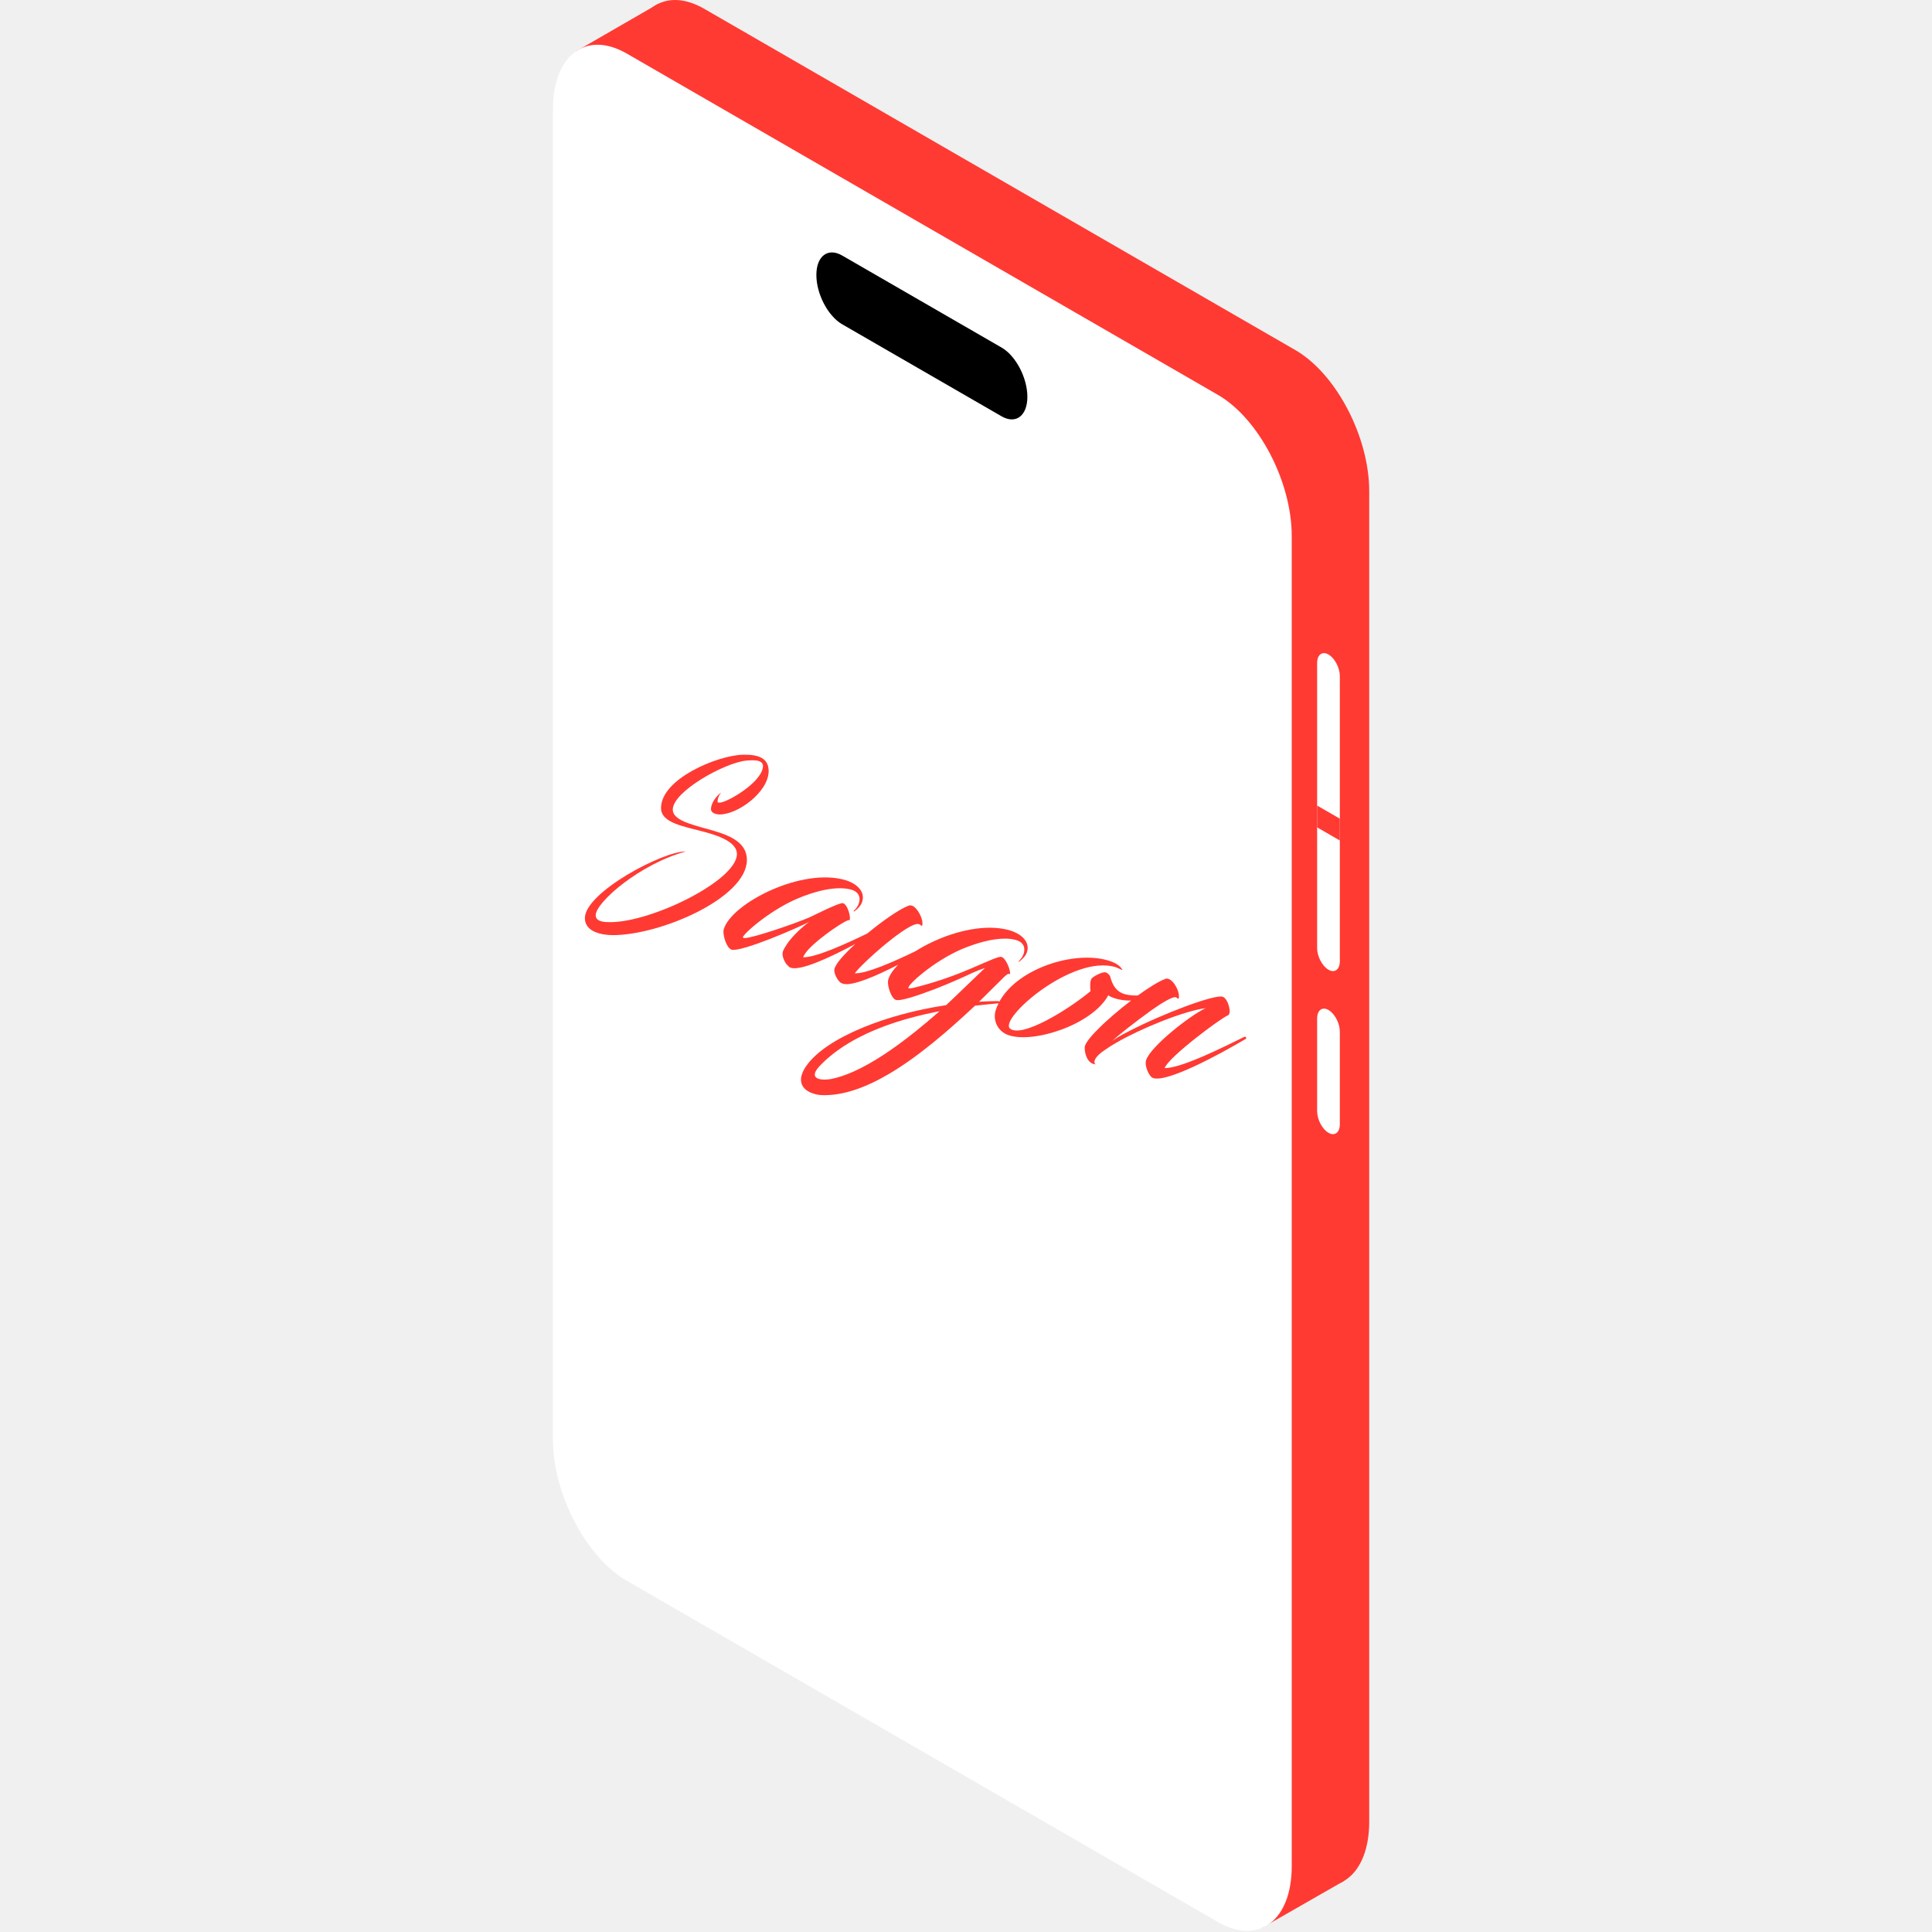
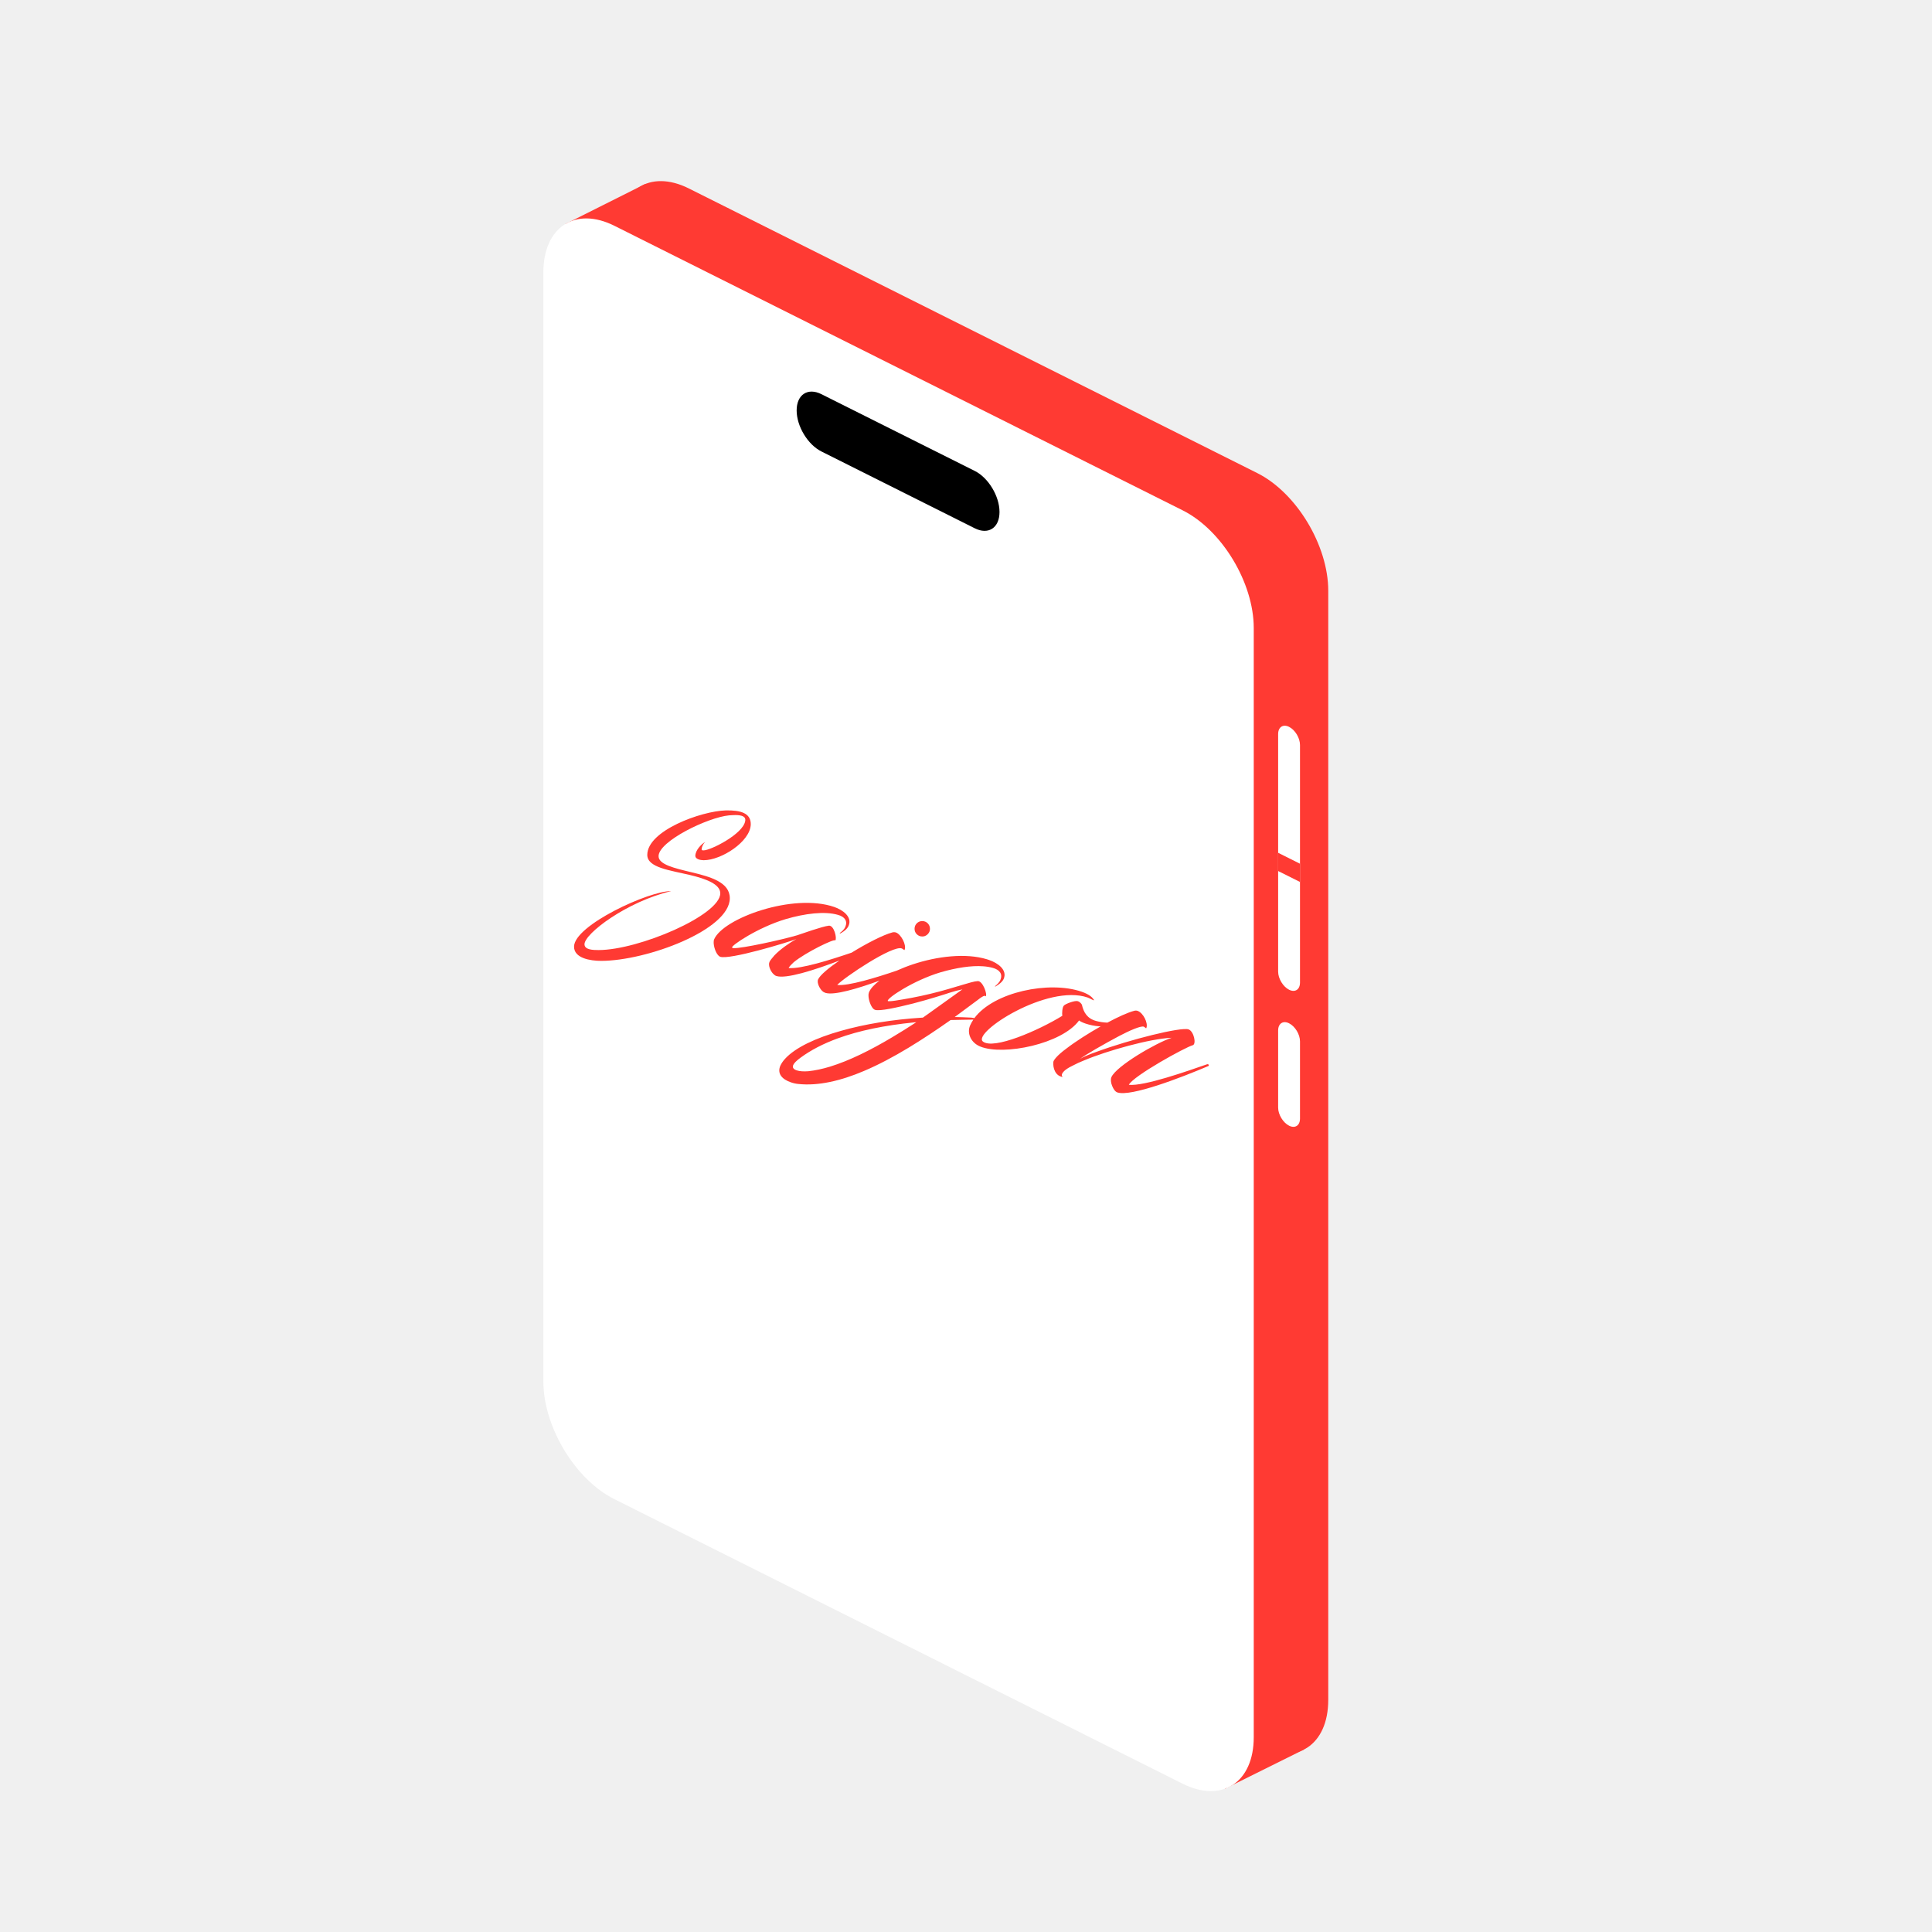
- <svg xmlns="http://www.w3.org/2000/svg" width="64px" height="64px" viewBox="0 0 1024 1024" class="icon" version="1.1" fill="#000000">
-   <g id="SVGRepo_bgCarrier" stroke-width="0" />
-   <g id="SVGRepo_tracerCarrier" stroke-linecap="round" stroke-linejoin="round" />
-   <g id="SVGRepo_iconCarrier">
-     <path d="M725.719 260.365c0-28.813-17.549-62.337-39.159-74.816L373.308 4.69C351.691-7.782 334.149 5.481 334.149 34.294v705.02c0 28.813 17.542 62.337 39.159 74.816l313.252 180.852c21.61 12.479 39.159-0.784 39.159-29.597V260.365z" fill="#ff3a33" />
-     <path d="M349.022 1.935L305.23 27.232l58.46 19.336 31.998-28.954L349.022 1.935zM668.686 1021.931l43.778-25.063-27.817-15.932-15.96 40.995z" fill="#ff3a33" />
-     <path d="M684.646 284.079c0-28.813-17.549-62.337-39.159-74.816L332.235 28.404C310.618 15.932 293.076 29.195 293.076 58.008v705.013c0 28.82 17.542 62.344 39.159 74.816l313.252 180.86c21.61 12.479 39.159-0.784 39.159-29.604V284.079z" fill="#FFFFFF" />
-     <path d="M668.686 288.521c0-26.398-16.073-57.118-35.875-68.551L345.773 54.251c-19.802-11.433-35.875 0.72-35.875 27.125v675.162c0 26.398 16.073 57.118 35.875 68.551L632.811 990.808c19.802 11.433 35.875-0.72 35.875-27.125V288.521z" fill="#FFFFFF" />
-     <path d="M710.14 358.393c0-4.428-2.698-9.583-6.017-11.497-3.319-1.921-6.017 0.12-6.017 4.548v151.036c0 4.428 2.698 9.583 6.017 11.497 3.319 1.921 6.017-0.12 6.017-4.548V358.393zM710.14 546.809c0-4.428-2.698-9.576-6.017-11.497-3.319-1.914-6.017 0.127-6.017 4.555v49.046c0 4.428 2.698 9.576 6.017 11.497 3.319 1.914 6.017-0.12 6.017-4.548v-49.053z" fill="#FFFFFF" />
-     <path d="M710.14 433.908l-12.034-6.942v11.561l12.034 6.949v-11.568z" fill="#ff3a33" />
-     <path d="M544.528 210.323c0-10.056-6.123-21.758-13.665-26.108l-84.498-48.785c-7.542-4.357-13.672 0.275-13.672 10.332 0 10.056 6.13 21.758 13.672 26.108l84.498 48.785c7.542 4.357 13.665-0.268 13.665-10.332z" />
-     <path transform="translate(310, 400), scale(0.2)" fill="#ff3a33" width="20" height="20" d="M323.5,196.6c-46.5-12.9-90.6-24.4-90.6-51.1c0-47.4,135.3-123.3,194.2-129.8c6-0.4,12-0.9,17-0.9  c17.5,0,29.9,4.1,27.6,18.9c-6,41.9-95.7,93.4-114.6,93.4c-2.8,0-5.5,0-5.5-2.8c0-6.4,2.8-16.1,9.7-23.9  c-9.2,5.5-27.1,25.3-27.1,44.2c0,10.1,13.8,13.8,23,13.8c48.8,0,128.8-59.4,129.8-114.1c0.5-35.4-27.6-45.5-69.4-44.2  c-67.2,2.3-215.8,64-215.8,141.3c0,40.5,62.6,48.8,117.8,64c45.1,12.4,83.3,29.4,83.3,58c0,69.5-224.6,180.4-335.5,180.4  c-14.7,0-38.7-0.5-38.7-18.4c0-34,116.9-135.7,238.8-168.9C208,255,0,365,0,433.1c0,36.4,44.2,45.1,74.5,45.1  c125.6,0,354.8-98.5,354.8-199.2C429.3,227.9,375.5,210.9,323.5,196.6z" />
-     <path transform="translate(290, 340), scale(2.7) rotate(17)" d="M153.566 34.21C150.448 37.135 143.477 43.811 140.407 44.64C140.505 42.349 148.059 32.066 149.277 31.091C149.913 30.555 148.352 27.923 147.182 27.923C145.525 27.923 136.948 34.503 131.489 39.864C130.466 40.838 129.539 41.813 129.003 42.592C129.734 41.228 132.269 37.622 134.559 34.6C136.021 32.694 137.825 30.653 138.458 30.701C138.848 30.75 139.043 30.994 139.043 30.799C139.043 29.581 137.191 27.68 135.971 27.68C135.737 27.68 135.51 27.767 135.336 27.923C134.309 28.712 132.709 30.556 131.205 32.548C130.478 32.806 129.721 32.972 128.952 33.041C127.002 33.187 125.833 32.066 124.907 30.555C124.81 30.409 124.272 30.019 123.787 30.068C123.151 30.117 121.691 31.578 121.545 32.066C121.35 32.553 121.837 34.015 122.081 34.454C118.815 39.425 111.846 47.223 109.117 46.105C106.387 44.939 116.573 28.511 125.395 28.511C125.736 28.511 126.125 28.608 126.613 28.657C126.808 28.657 126.955 28.657 126.71 28.511C126.369 28.219 125.59 27.683 123.737 27.683C116.676 27.683 107.114 34.365 105.578 41.601C105.373 41.618 105.171 41.658 104.974 41.719C103.903 42.06 102.83 42.449 101.758 42.84L104.731 37.333C105.559 35.675 105.803 35.821 105.949 35.967C106.144 35.383 104.097 32.752 103.171 33.19C102.821 33.355 102.488 33.581 101.966 34.001C101.254 34.572 100.19 35.506 98.249 37.138C96.259 38.825 94.178 40.401 92.015 41.859C89.87 43.273 87.921 44.54 87.726 44.345C87.239 43.956 90.798 37.961 95.426 34.013C97.939 31.92 100.629 30.213 103.033 29.496C103.665 29.301 104.318 29.181 104.979 29.139C106.44 29.042 107.367 29.775 107.367 31.235C107.367 31.966 107.075 32.551 106.88 32.99C106.83 33.039 106.88 33.088 106.977 33.039C107.416 32.403 107.903 31.576 107.903 30.748C107.903 28.457 105.467 27.677 103.56 27.677C103.414 27.677 103.268 27.677 103.122 27.685C98.531 27.864 93.4 30.807 89.528 34.328C88.603 35.166 87.732 36.06 86.918 37.005C83.529 40.149 79.019 44.056 76.804 44.636C77.399 42.639 84.071 31.527 86.069 31.722C86.459 31.771 86.704 32.015 86.704 31.82C86.704 30.602 84.755 28.652 83.633 28.652C83.498 28.65 83.363 28.674 83.238 28.724C83.112 28.775 82.998 28.849 82.902 28.944C81.397 30.143 78.976 33.234 76.869 36.434C73.447 39.612 68.608 43.903 66.183 44.59C66.183 44.2 66.378 43.615 66.671 42.932C68.132 39.814 72.519 34.502 72.763 34.989C72.958 34.404 71.3 31.723 70.327 32.211C69.109 32.894 65.941 35.963 65.063 36.744C62.53 38.886 55.707 43.809 54.097 44.345C54.044 44.37 53.986 44.382 53.927 44.382C53.868 44.382 53.81 44.37 53.756 44.345C53.318 44.102 56.973 37.961 61.604 34.013C64.77 31.333 68.328 29.285 71.155 29.141C72.618 29.044 73.543 29.777 73.543 31.237C73.543 31.968 73.251 32.553 73.007 32.992C72.959 33.041 73.056 33.09 73.153 33.041C73.641 32.406 74.079 31.578 74.079 30.75C74.079 28.459 71.643 27.679 69.791 27.679C60.823 27.679 49.667 38.546 49.667 43.859C49.667 44.834 50.938 46.686 51.812 47.124C51.95 47.195 52.098 47.244 52.25 47.271C54.297 47.271 63.8 39.082 65.263 37.621C64.336 38.839 63.021 41.081 62.436 42.884C62.241 43.615 62.046 44.2 62.046 44.684C62.046 45.561 62.972 46.585 63.654 46.975C63.995 47.17 64.239 47.267 64.482 47.267C66.564 47.267 71.185 43.147 75.206 39.101C73.753 41.575 72.718 43.798 72.718 44.879C72.718 45.756 73.936 46.975 74.717 47.219C74.909 47.257 75.105 47.273 75.302 47.267C77.185 47.115 80.903 43.972 84.465 40.517C83.806 41.749 83.436 42.895 83.436 43.858C83.452 44.154 83.524 44.445 83.647 44.715C84.033 45.642 84.878 46.727 85.534 47.123C85.682 47.21 85.849 47.26 86.021 47.27C87.045 47.27 89.921 45.173 92.694 43.033C95.423 40.889 98.104 38.501 98.837 37.819C99.504 37.229 100.204 36.676 100.933 36.162C100.933 36.162 98.325 40.848 96.728 43.682C96.323 44.4 95.987 44.999 95.766 45.377L95.542 45.483C90.213 48.052 85.258 51.189 81.331 54.438C77.068 57.964 74.015 61.62 73.007 64.817C72.792 65.429 72.677 66.071 72.665 66.719C72.665 68.765 74.177 69.593 75.979 69.593C76.522 69.6 77.063 69.535 77.588 69.398C79.589 68.869 81.529 67.889 83.405 66.575C85.328 65.227 87.183 63.526 88.964 61.587C93.572 56.57 97.689 49.97 101.229 43.809C102.626 43.224 104.065 42.598 105.506 42.009C105.418 42.524 105.373 43.046 105.372 43.569C105.388 44.561 105.779 45.509 106.467 46.224C107.155 46.938 108.088 47.365 109.079 47.419C114.245 47.711 124.33 40.693 125.649 34.211C125.892 34.309 126.38 34.406 127.112 34.406C128.086 34.407 129.056 34.259 129.986 33.968C130.073 33.939 130.158 33.911 130.242 33.88C130.222 33.91 130.201 33.938 130.18 33.968C128.572 36.209 126.721 39.084 125.55 41.375C124.332 43.618 124.089 44.933 124.186 45.274C124.576 46.688 125.745 48.247 127.208 47.906C126.476 47.565 126.817 46.25 128.134 44.69C128.678 43.973 129.264 43.29 129.888 42.642C133.489 38.743 140.659 32.847 144.655 31.044C142.121 33.334 136.467 41.473 136.467 44.251C136.467 44.787 136.808 45.522 137.345 46.151C137.832 46.737 138.368 47.175 138.855 47.175C141.78 47.175 149.723 39.133 153.963 34.504C154.103 34.354 153.859 33.965 153.566 34.21ZM91.518 52.08C88.544 56.431 85.375 60.405 82.165 63.184C80.917 64.266 79.664 65.166 78.416 65.837C77.637 66.227 76.809 66.519 76.126 66.519C75.49 66.519 75.054 66.276 75.054 65.594C75.054 65.107 75.297 64.429 75.833 63.45C77.158 60.99 78.992 58.648 81.256 56.429C84.733 53.021 89.231 49.904 94.481 47.098C94.617 47.025 94.753 46.952 94.889 46.88C93.803 48.638 92.676 50.388 91.518 52.08Z" fill="#ff3a33" />
-   </g>
+ <svg xmlns="http://www.w3.org/2000/svg" width="32" height="32" viewBox="0 0 32 32" fill="none">
+   <path d="M22 9.784C22 9.034 21.473 8.16 20.823 7.835L11.411 3.122C10.761 2.797 10.234 3.143 10.234 3.894V22.264C10.234 23.015 10.761 23.889 11.411 24.214L20.823 28.926C21.473 29.252 22 28.906 22 28.155V9.784Z" fill="#FF3A33" />
+   <path d="M10.681 3.05L9.365 3.71L11.122 4.213L12.083 3.459L10.681 3.05ZM20.286 29.629L21.601 28.976L20.766 28.56L20.286 29.629Z" fill="#FF3A33" />
+   <path d="M20.766 10.402C20.766 9.651 20.238 8.778 19.589 8.453L10.177 3.74C9.527 3.415 9 3.761 9 4.511V22.882C9 23.633 9.527 24.507 10.177 24.831L19.589 29.544C20.238 29.869 20.766 29.524 20.766 28.773V10.402Z" fill="white" />
+   <path d="M20.286 10.518C20.286 9.83 19.803 9.03 19.208 8.732L10.584 4.414C9.989 4.116 9.506 4.432 9.506 5.12V22.713C9.506 23.401 9.989 24.202 10.584 24.5L19.208 28.818C19.803 29.116 20.286 28.799 20.286 28.111V10.518Z" fill="white" />
+   <path d="M21.532 12.339C21.532 12.223 21.451 12.089 21.351 12.039C21.252 11.989 21.17 12.043 21.17 12.158V16.093C21.17 16.209 21.252 16.343 21.351 16.393C21.451 16.443 21.532 16.39 21.532 16.274V12.339ZM21.532 17.248C21.532 17.133 21.451 16.999 21.351 16.949C21.252 16.899 21.17 16.952 21.17 17.068V18.346C21.17 18.461 21.252 18.595 21.351 18.645C21.451 18.695 21.532 18.642 21.532 18.527V17.248Z" fill="white" />
+   <path d="M21.532 14.306L21.17 14.125V14.427L21.532 14.608V14.306Z" fill="#FF3A33" />
+   <path d="M16.555 8.48C16.555 8.218 16.371 7.913 16.145 7.8L13.606 6.529C13.379 6.415 13.195 6.536 13.195 6.798C13.195 7.06 13.379 7.365 13.606 7.478L16.145 8.75C16.371 8.863 16.555 8.743 16.555 8.48Z" fill="black" />
+   <path d="M11.452 14.447C11.173 14.38 10.908 14.32 10.908 14.181C10.908 13.934 11.721 13.539 12.075 13.505C12.111 13.503 12.147 13.5 12.177 13.5C12.282 13.5 12.357 13.521 12.343 13.598C12.307 13.817 11.768 14.085 11.654 14.085C11.637 14.085 11.621 14.085 11.621 14.071C11.621 14.037 11.638 13.987 11.68 13.946C11.624 13.975 11.517 14.078 11.517 14.177C11.517 14.229 11.6 14.248 11.655 14.248C11.948 14.248 12.429 13.939 12.435 13.654C12.438 13.469 12.269 13.417 12.018 13.423C11.614 13.435 10.721 13.757 10.721 14.16C10.721 14.371 11.097 14.414 11.429 14.493C11.7 14.558 11.93 14.646 11.93 14.796C11.93 15.158 10.58 15.736 9.913 15.736C9.825 15.736 9.681 15.733 9.681 15.64C9.681 15.463 10.383 14.933 11.116 14.76C10.758 14.752 9.508 15.325 9.508 15.68C9.508 15.87 9.774 15.915 9.956 15.915C10.711 15.915 12.088 15.402 12.088 14.877C12.088 14.611 11.765 14.522 11.452 14.447Z" fill="#FF3A33" />
+   <path d="M19.992 17.628C19.673 17.738 18.953 17.994 18.697 17.968C18.769 17.821 19.635 17.344 19.756 17.312C19.819 17.294 19.775 17.081 19.686 17.05C19.561 17.007 18.722 17.215 18.155 17.424C18.05 17.461 17.952 17.5 17.889 17.538C17.983 17.467 18.278 17.297 18.538 17.159C18.703 17.072 18.898 16.986 18.945 17.005C18.973 17.019 18.981 17.04 18.987 17.027C19.021 16.947 18.935 16.775 18.842 16.743C18.824 16.737 18.805 16.737 18.787 16.742C18.686 16.767 18.513 16.846 18.342 16.938C18.279 16.936 18.217 16.927 18.157 16.911C18.005 16.87 17.948 16.766 17.92 16.643C17.917 16.631 17.887 16.592 17.849 16.582C17.799 16.569 17.647 16.627 17.622 16.655C17.593 16.681 17.589 16.79 17.595 16.825C17.206 17.065 16.455 17.394 16.279 17.25C16.105 17.103 17.346 16.293 18.015 16.522C18.041 16.531 18.068 16.548 18.104 16.564C18.119 16.569 18.13 16.572 18.115 16.556C18.098 16.529 18.054 16.473 17.913 16.425C17.377 16.241 16.461 16.43 16.139 16.863C16.122 16.859 16.106 16.857 16.089 16.855C15.998 16.85 15.906 16.847 15.813 16.845L16.195 16.562C16.305 16.475 16.32 16.491 16.327 16.504C16.358 16.471 16.278 16.246 16.195 16.25C16.164 16.252 16.132 16.258 16.08 16.272C16.01 16.291 15.903 16.324 15.709 16.381C15.51 16.439 15.307 16.488 15.101 16.527C14.898 16.564 14.714 16.596 14.705 16.579C14.679 16.541 15.12 16.241 15.583 16.103C15.834 16.031 16.086 15.989 16.289 16.005C16.343 16.009 16.396 16.018 16.447 16.032C16.561 16.064 16.61 16.136 16.569 16.232C16.548 16.279 16.509 16.31 16.482 16.334C16.477 16.336 16.479 16.34 16.488 16.34C16.54 16.309 16.6 16.268 16.624 16.214C16.689 16.064 16.526 15.949 16.381 15.9C16.37 15.896 16.359 15.892 16.348 15.889C15.994 15.781 15.521 15.84 15.127 15.97C15.033 16.001 14.941 16.037 14.852 16.077C14.506 16.195 14.052 16.333 13.867 16.314C13.969 16.198 14.792 15.645 14.938 15.71C14.966 15.723 14.978 15.745 14.983 15.732C15.018 15.653 14.925 15.475 14.84 15.445C14.83 15.442 14.819 15.44 14.808 15.44C14.797 15.44 14.786 15.442 14.776 15.445C14.628 15.485 14.356 15.624 14.105 15.779C13.755 15.898 13.266 16.052 13.062 16.034C13.073 16.009 13.105 15.976 13.146 15.938C13.346 15.773 13.83 15.539 13.835 15.577C13.866 15.544 13.816 15.325 13.729 15.332C13.617 15.345 13.289 15.463 13.2 15.492C12.947 15.566 12.289 15.711 12.152 15.704C12.147 15.704 12.142 15.704 12.137 15.702C12.133 15.7 12.129 15.698 12.126 15.695C12.099 15.668 12.551 15.361 13.015 15.223C13.332 15.13 13.66 15.089 13.879 15.153C13.993 15.184 14.042 15.257 14.001 15.352C13.98 15.4 13.941 15.431 13.91 15.453C13.905 15.455 13.911 15.461 13.92 15.46C13.975 15.431 14.032 15.388 14.055 15.334C14.12 15.184 13.957 15.07 13.817 15.022C13.136 14.788 11.98 15.209 11.829 15.557C11.801 15.621 11.845 15.775 11.899 15.826C11.907 15.835 11.917 15.842 11.928 15.847C12.083 15.901 13.038 15.612 13.19 15.554C13.085 15.61 12.922 15.723 12.826 15.825C12.791 15.868 12.759 15.901 12.745 15.933C12.72 15.99 12.762 16.081 12.802 16.125C12.823 16.146 12.838 16.159 12.857 16.165C13.015 16.219 13.483 16.07 13.903 15.91C13.723 16.034 13.581 16.152 13.55 16.223C13.525 16.281 13.583 16.392 13.636 16.428C13.649 16.436 13.663 16.442 13.678 16.447C13.826 16.486 14.197 16.377 14.566 16.243C14.481 16.307 14.42 16.372 14.393 16.435C14.386 16.455 14.383 16.476 14.385 16.497C14.388 16.567 14.421 16.66 14.46 16.703C14.468 16.713 14.48 16.721 14.492 16.726C14.57 16.752 14.848 16.69 15.12 16.622C15.388 16.553 15.659 16.466 15.734 16.441C15.802 16.419 15.87 16.401 15.94 16.387C15.94 16.387 15.609 16.625 15.407 16.769C15.356 16.806 15.314 16.836 15.286 16.855L15.266 16.856C14.789 16.886 14.323 16.962 13.933 17.073C13.509 17.192 13.173 17.352 13.005 17.535C12.972 17.57 12.945 17.609 12.925 17.651C12.867 17.785 12.959 17.878 13.095 17.925C13.136 17.94 13.179 17.95 13.223 17.954C13.39 17.972 13.565 17.958 13.745 17.921C13.929 17.883 14.119 17.82 14.309 17.739C14.801 17.531 15.302 17.206 15.745 16.895C15.868 16.893 15.995 16.889 16.122 16.888C16.1 16.92 16.082 16.953 16.067 16.987C16.04 17.052 16.043 17.124 16.075 17.189C16.107 17.254 16.165 17.306 16.239 17.335C16.623 17.489 17.588 17.292 17.873 16.902C17.888 16.915 17.923 16.934 17.978 16.953C18.052 16.978 18.13 16.994 18.209 16.999C18.216 16.999 18.224 17 18.231 17C18.229 17.001 18.226 17.002 18.224 17.004C18.038 17.109 17.816 17.249 17.662 17.368C17.505 17.483 17.449 17.563 17.447 17.588C17.436 17.69 17.481 17.823 17.602 17.838C17.556 17.797 17.619 17.72 17.764 17.652C17.825 17.619 17.889 17.59 17.955 17.564C18.339 17.402 19.051 17.203 19.406 17.189C19.148 17.273 18.488 17.658 18.409 17.84C18.393 17.875 18.398 17.932 18.421 17.987C18.442 18.038 18.47 18.081 18.507 18.094C18.729 18.17 19.561 17.85 20.014 17.657C20.029 17.651 20.022 17.619 19.992 17.628ZM14.773 17.183C14.424 17.391 14.07 17.568 13.747 17.667C13.622 17.705 13.501 17.731 13.387 17.743C13.317 17.748 13.246 17.746 13.194 17.728C13.146 17.711 13.119 17.684 13.139 17.639C13.153 17.608 13.19 17.57 13.259 17.519C13.43 17.393 13.635 17.287 13.87 17.201C14.231 17.068 14.661 16.982 15.14 16.934C15.152 16.933 15.165 16.932 15.177 16.931C15.044 17.017 14.909 17.103 14.773 17.183Z" fill="#FF3A33" />
+   <path d="M15.275 15.511C15.241 15.511 15.21 15.499 15.185 15.474C15.16 15.449 15.148 15.419 15.148 15.384C15.148 15.348 15.16 15.319 15.185 15.293C15.21 15.268 15.241 15.256 15.275 15.256C15.311 15.256 15.341 15.268 15.366 15.293C15.391 15.319 15.403 15.348 15.403 15.384C15.403 15.407 15.398 15.428 15.386 15.447C15.374 15.467 15.359 15.482 15.339 15.494C15.32 15.506 15.299 15.511 15.275 15.511Z" fill="#FF3A33" />
</svg>
